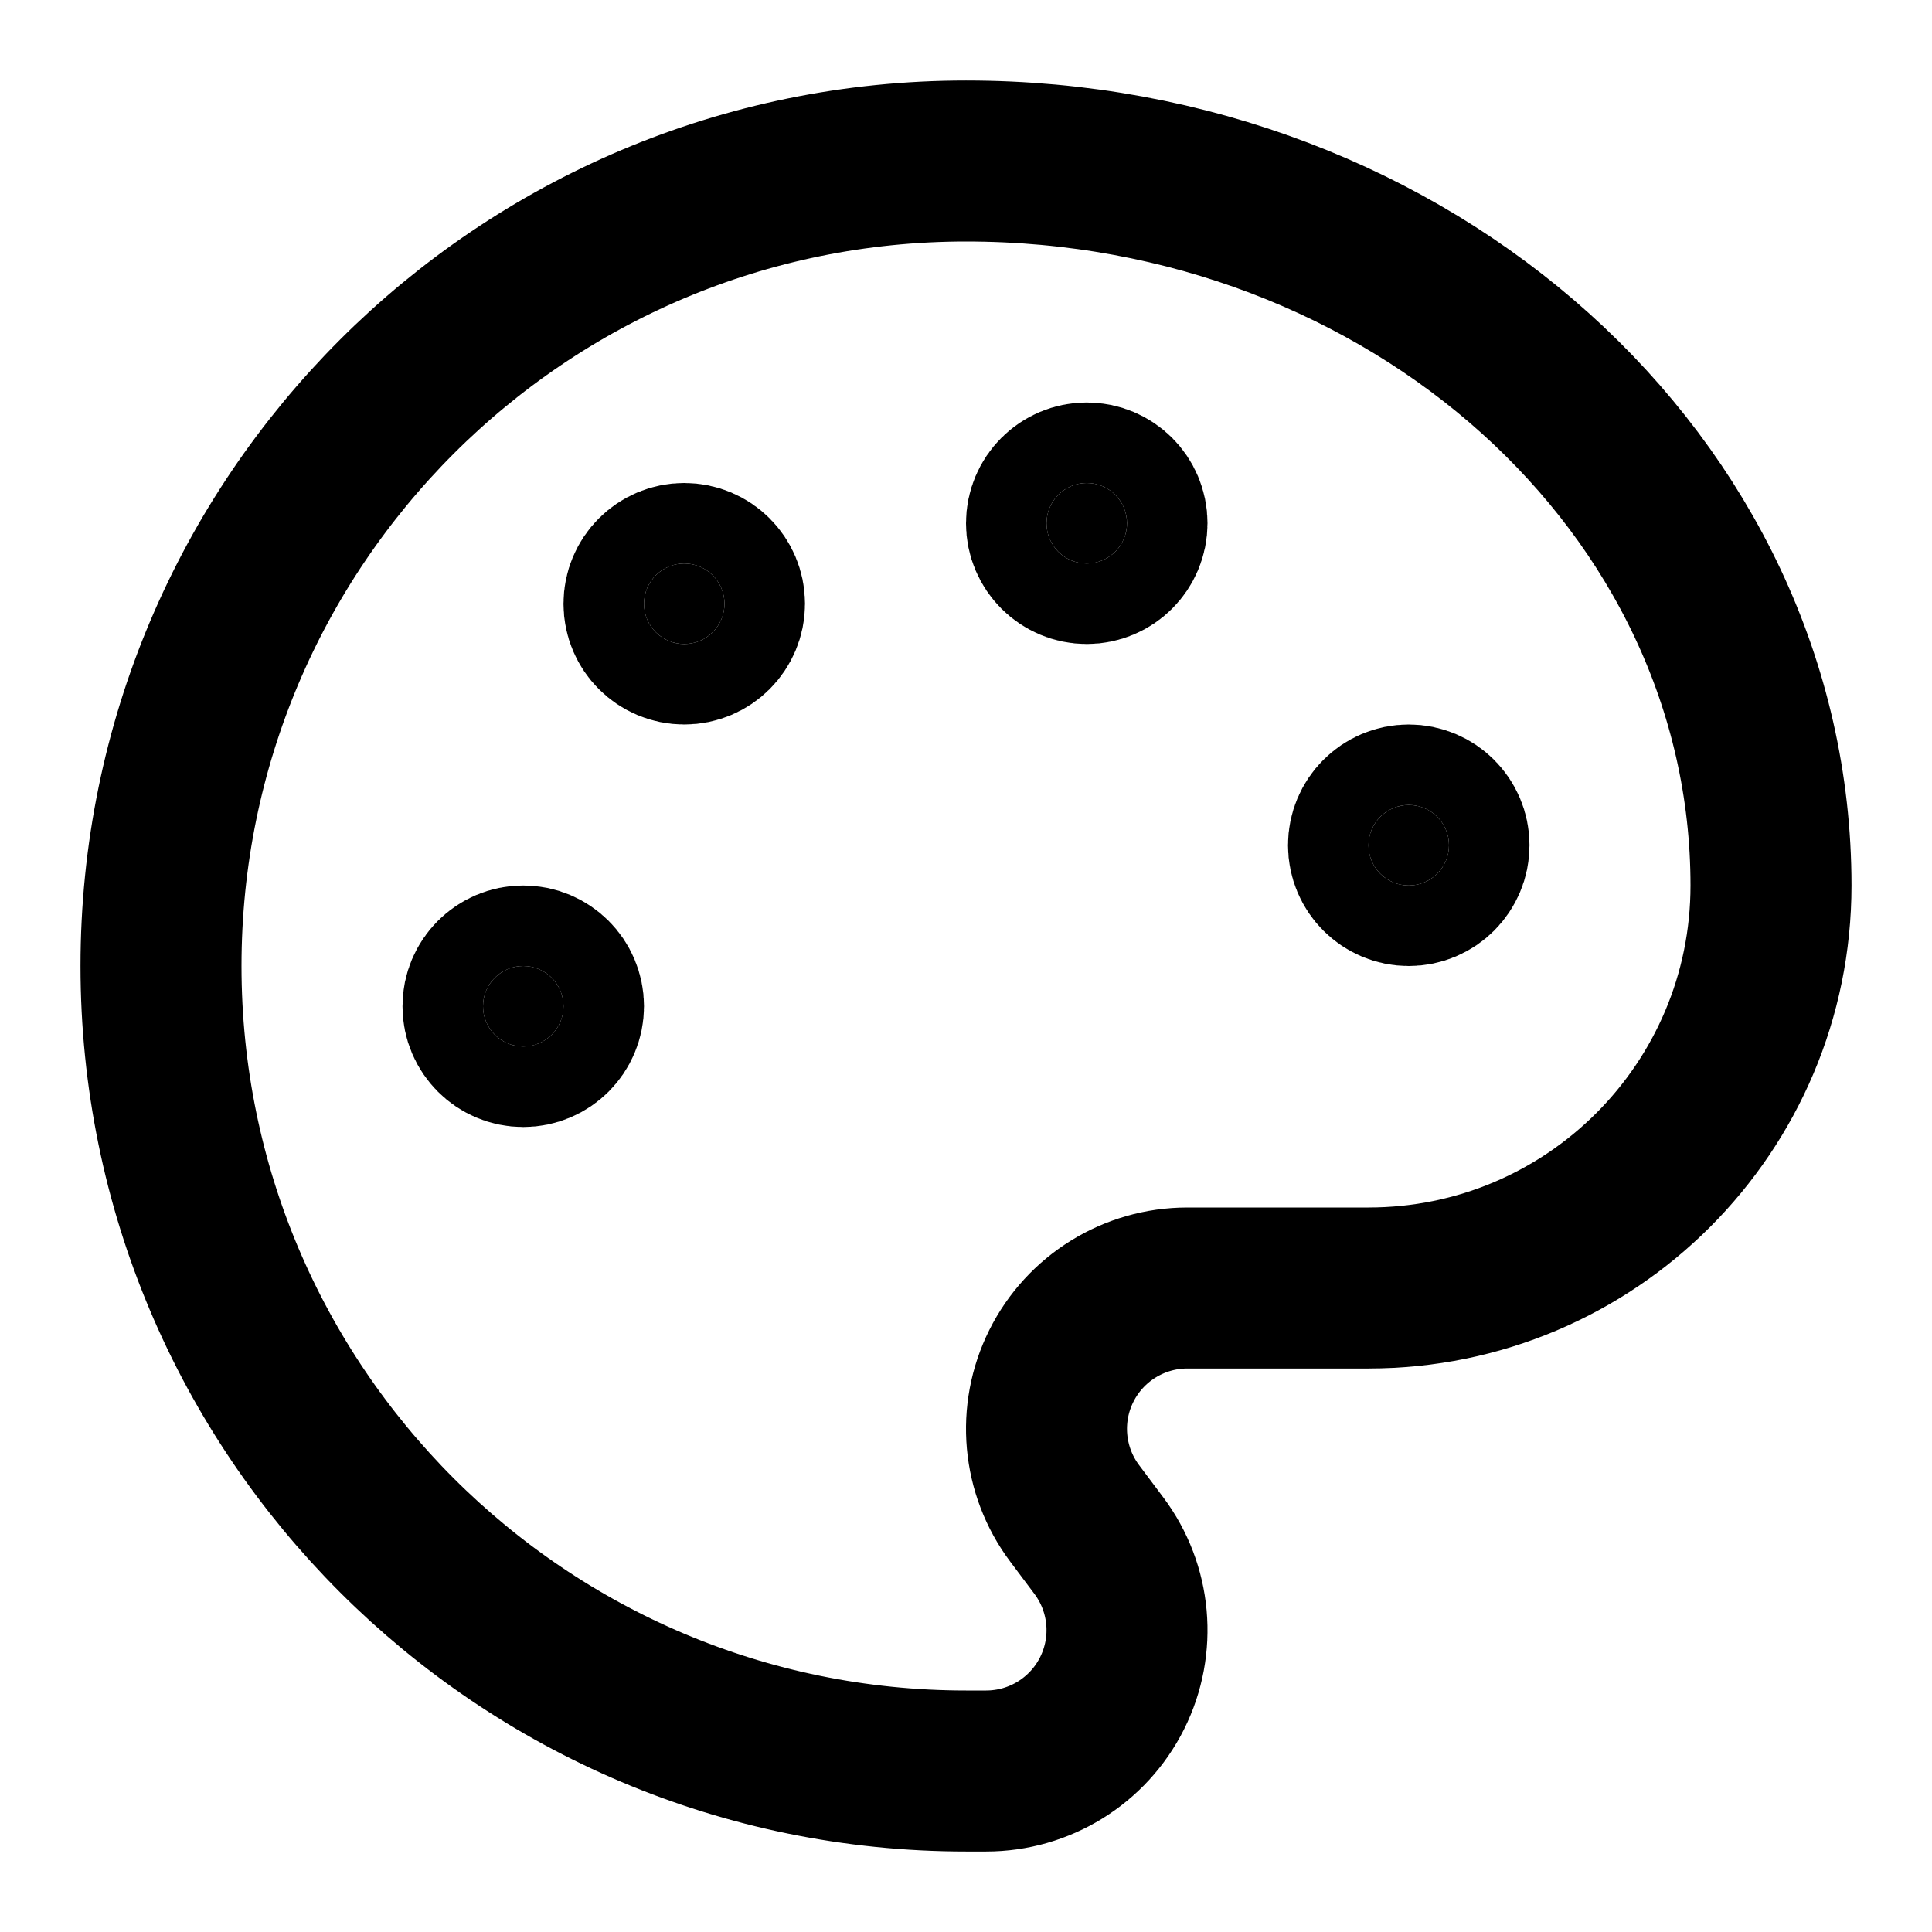
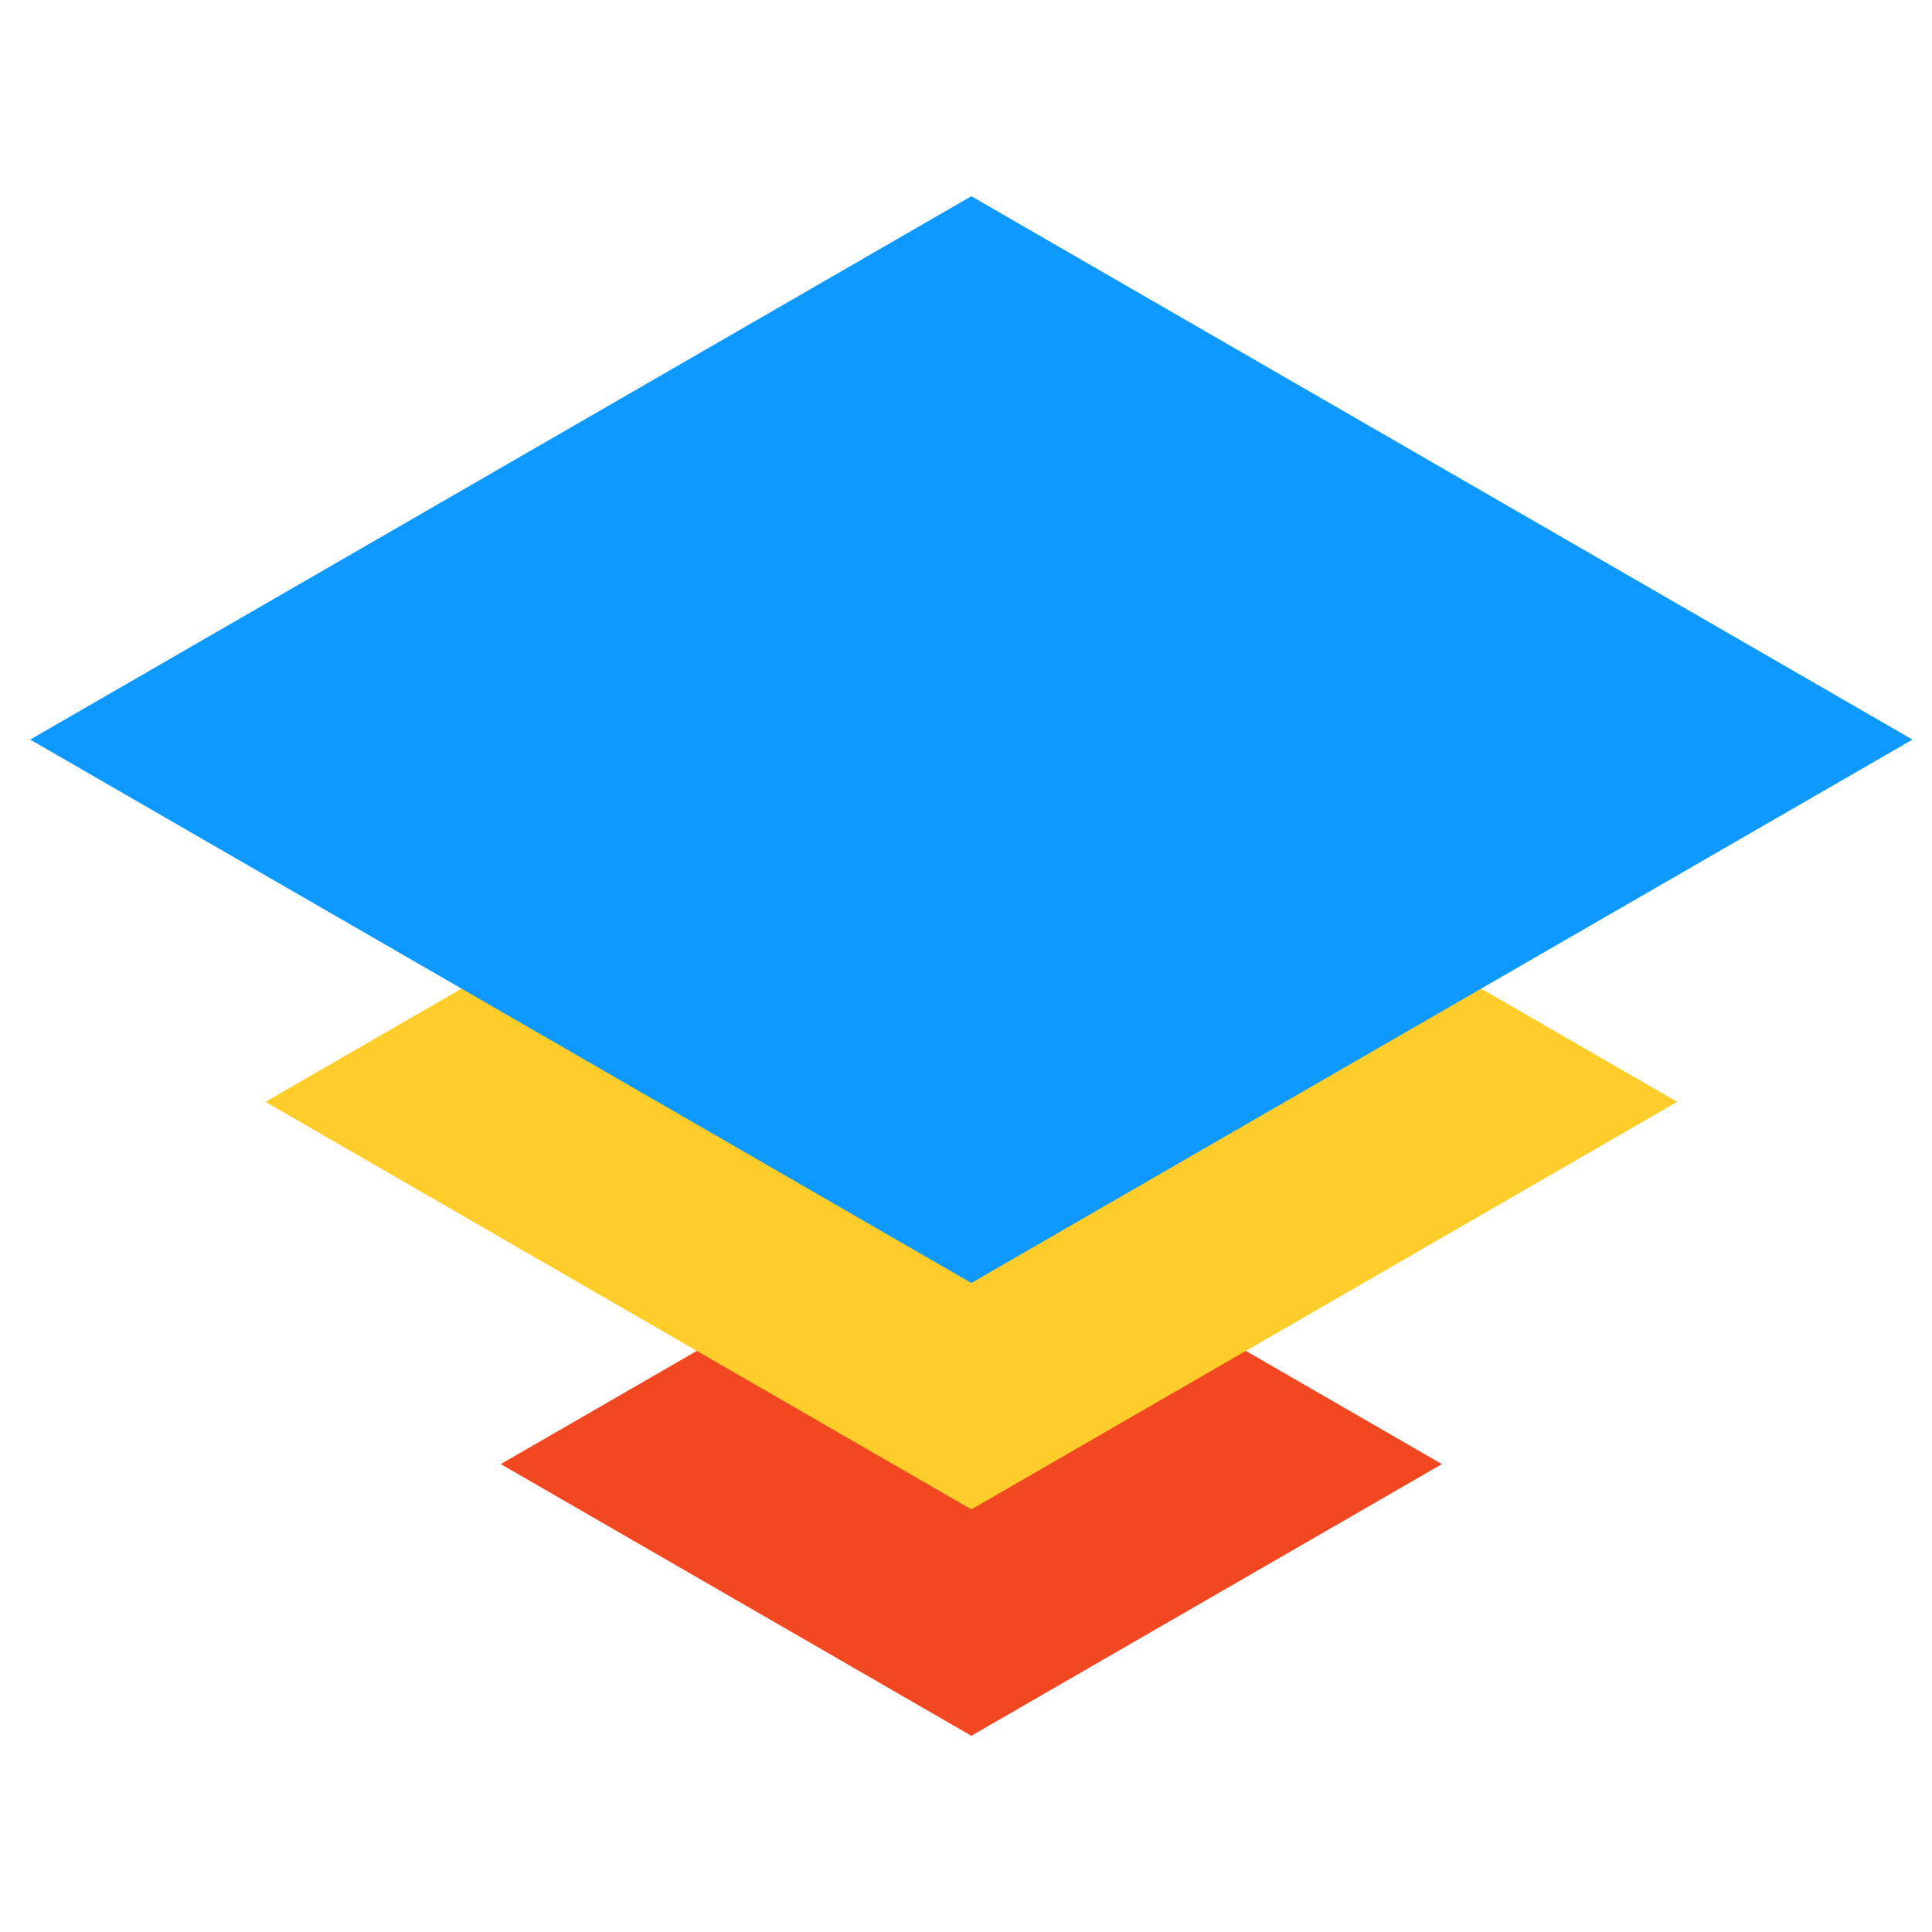
- <svg xmlns="http://www.w3.org/2000/svg" width="24" height="24" viewBox="0 0 24 24" fill="none" stroke="currentColor" stroke-width="2" stroke-linecap="round" stroke-linejoin="round" class="lucide lucide-palette-icon lucide-palette">
-   <path d="M12 22a1 1 0 0 1 0-20 10 9 0 0 1 10 9 5 5 0 0 1-5 5h-2.25a1.75 1.75 0 0 0-1.4 2.8l.3.4a1.75 1.75 0 0 1-1.4 2.8z" />
-   <circle cx="13.5" cy="6.5" r=".5" fill="currentColor" />
-   <circle cx="17.5" cy="10.5" r=".5" fill="currentColor" />
-   <circle cx="6.5" cy="12.5" r=".5" fill="currentColor" />
-   <circle cx="8.5" cy="7.5" r=".5" fill="currentColor" />
+ <svg xmlns="http://www.w3.org/2000/svg" width="128" height="128" viewBox="0 0 128 128" fill="none">
+   <rect width="36" height="36" transform="matrix(0.866025 0.5 -0.866025 0.5 64.3539 79)" fill="#F24822" />
+   <rect width="54" height="54" transform="matrix(0.866025 0.5 -0.866025 0.5 64.3539 46)" fill="#FFCD29" />
+   <rect width="72" height="72" transform="matrix(0.866025 0.5 -0.866025 0.5 64.3539 13)" fill="#0D99FF" />
</svg>
